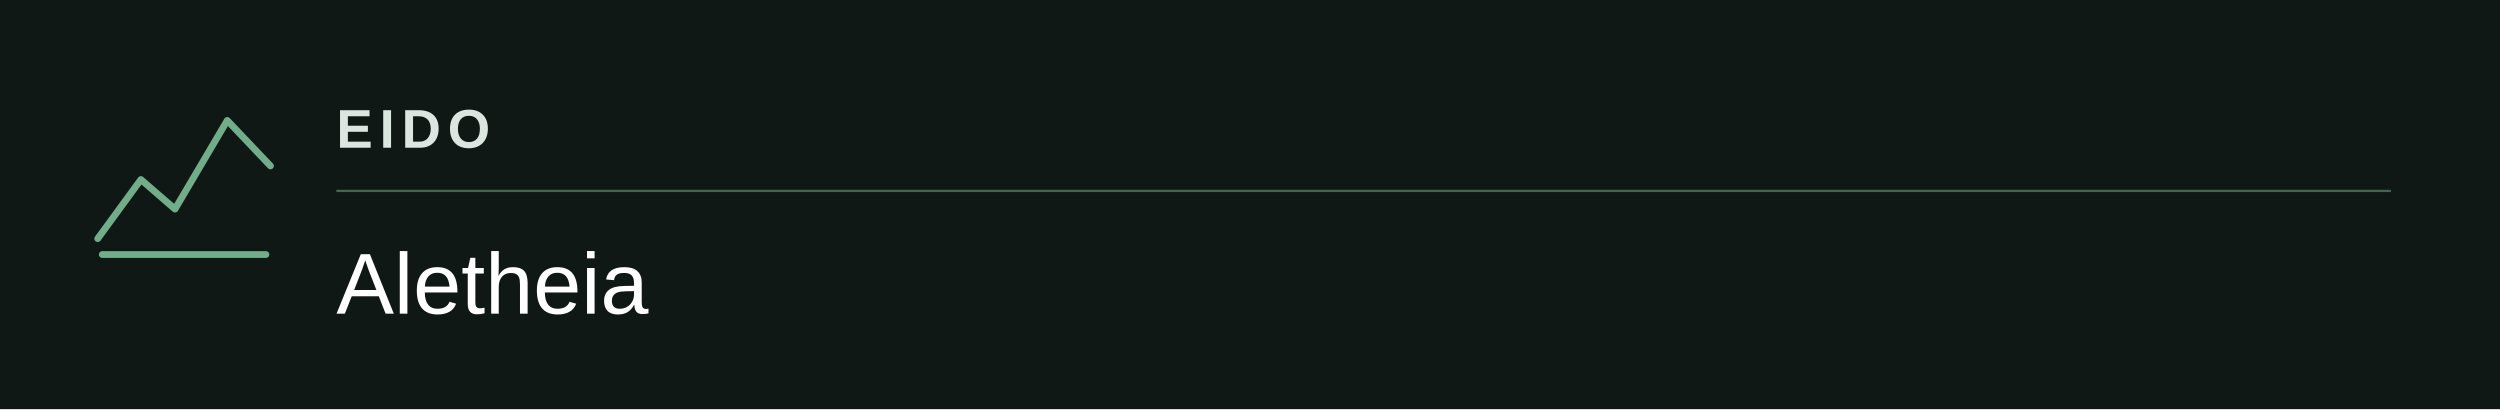
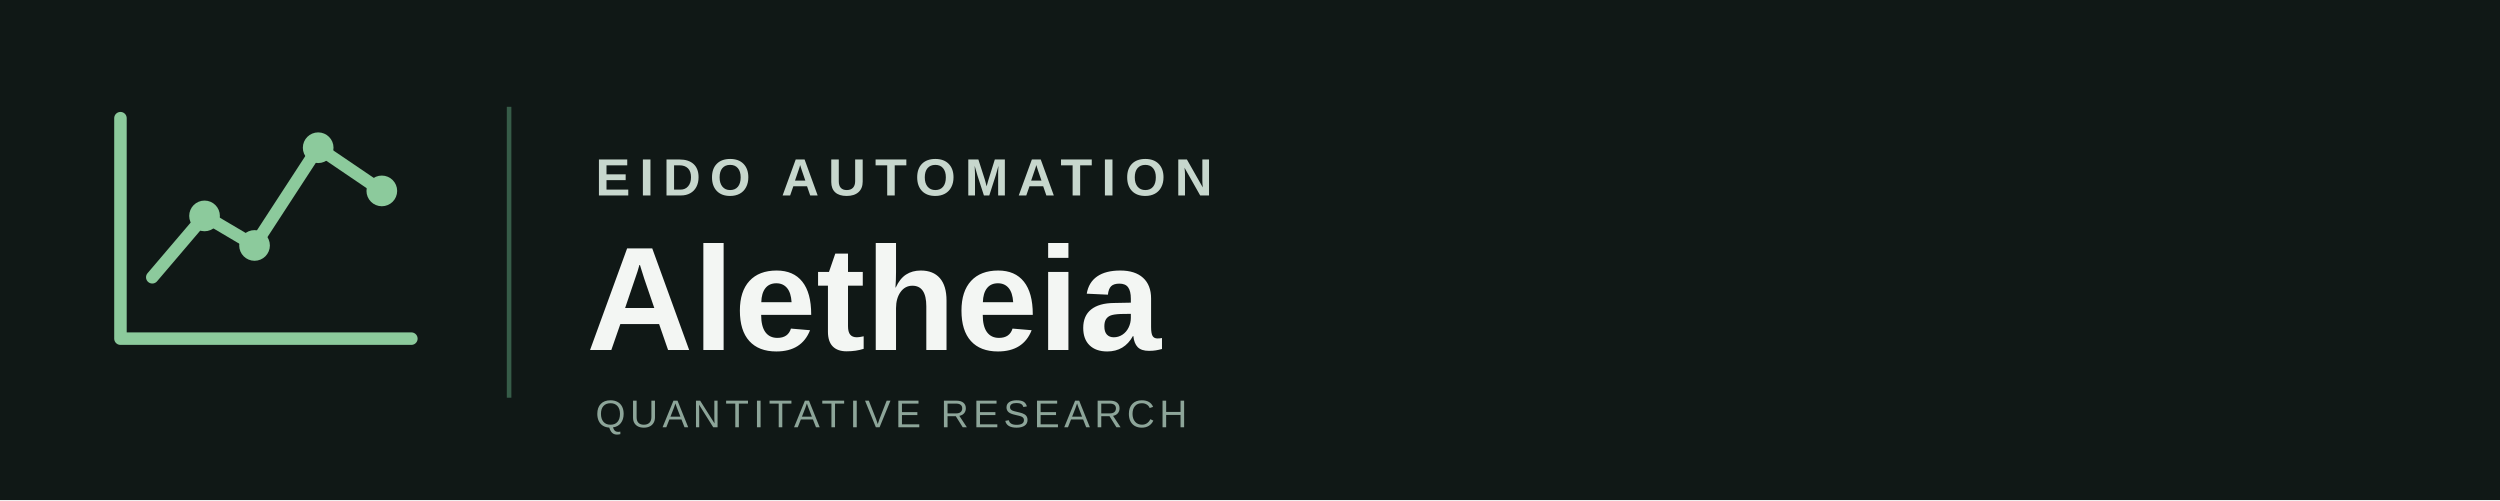
- <svg xmlns="http://www.w3.org/2000/svg" width="1100" height="180" viewBox="0 0 1100 180" role="img" aria-label="Aletheia — EIDO Automation">
-   <rect width="1100" height="180" fill="#101816" />
-   <g fill="none" stroke="#71ad89" stroke-width="3" stroke-linecap="round" stroke-linejoin="round">
-     <path d="M43 105l19-26 15 13 23-39 19 20" />
-     <path d="M45 112h72" />
+ <svg xmlns="http://www.w3.org/2000/svg" width="1100" height="220" viewBox="0 0 1100 220" role="img" aria-label="Aletheia — EIDO Automation">
+   <rect width="1100" height="220" fill="#101816" />
+   <g fill="none" stroke="#8cca9c" stroke-width="5.5" stroke-linecap="round" stroke-linejoin="round">
+     <path d="M53 149V52m0 97h128" />
+     <path d="M67 122l23-27 22 13 28-43 28 19" />
+     <circle cx="90" cy="95" r="4" />
+     <circle cx="112" cy="108" r="4" />
+     <circle cx="140" cy="65" r="4" />
+     <circle cx="168" cy="84" r="4" />
  </g>
-   <text x="148" y="65" fill="#dce6e0" font-family="Arial,Helvetica,sans-serif" font-size="24" font-weight="600" letter-spacing="3">EIDO</text>
-   <line x1="148" y1="84" x2="1052" y2="84" stroke="#416752" stroke-width="1" />
-   <text x="148" y="138" fill="#ffffff" font-family="Arial,Helvetica,sans-serif" font-size="38" font-weight="500">Aletheia</text>
+   <line x1="224" y1="47" x2="224" y2="175" stroke="#365c48" stroke-width="2" />
+   <text x="262" y="86" fill="#c7d7cd" font-family="Arial,Helvetica,sans-serif" font-size="23" font-weight="600" letter-spacing="4">EIDO AUTOMATION</text>
+   <text x="258" y="154" fill="#f3f6f3" font-family="Arial,Helvetica,sans-serif" font-size="65" font-weight="600">Aletheia</text>
+   <text x="262" y="188" fill="#8da599" font-family="Arial,Helvetica,sans-serif" font-size="17" letter-spacing="2">QUANTITATIVE RESEARCH</text>
</svg>
